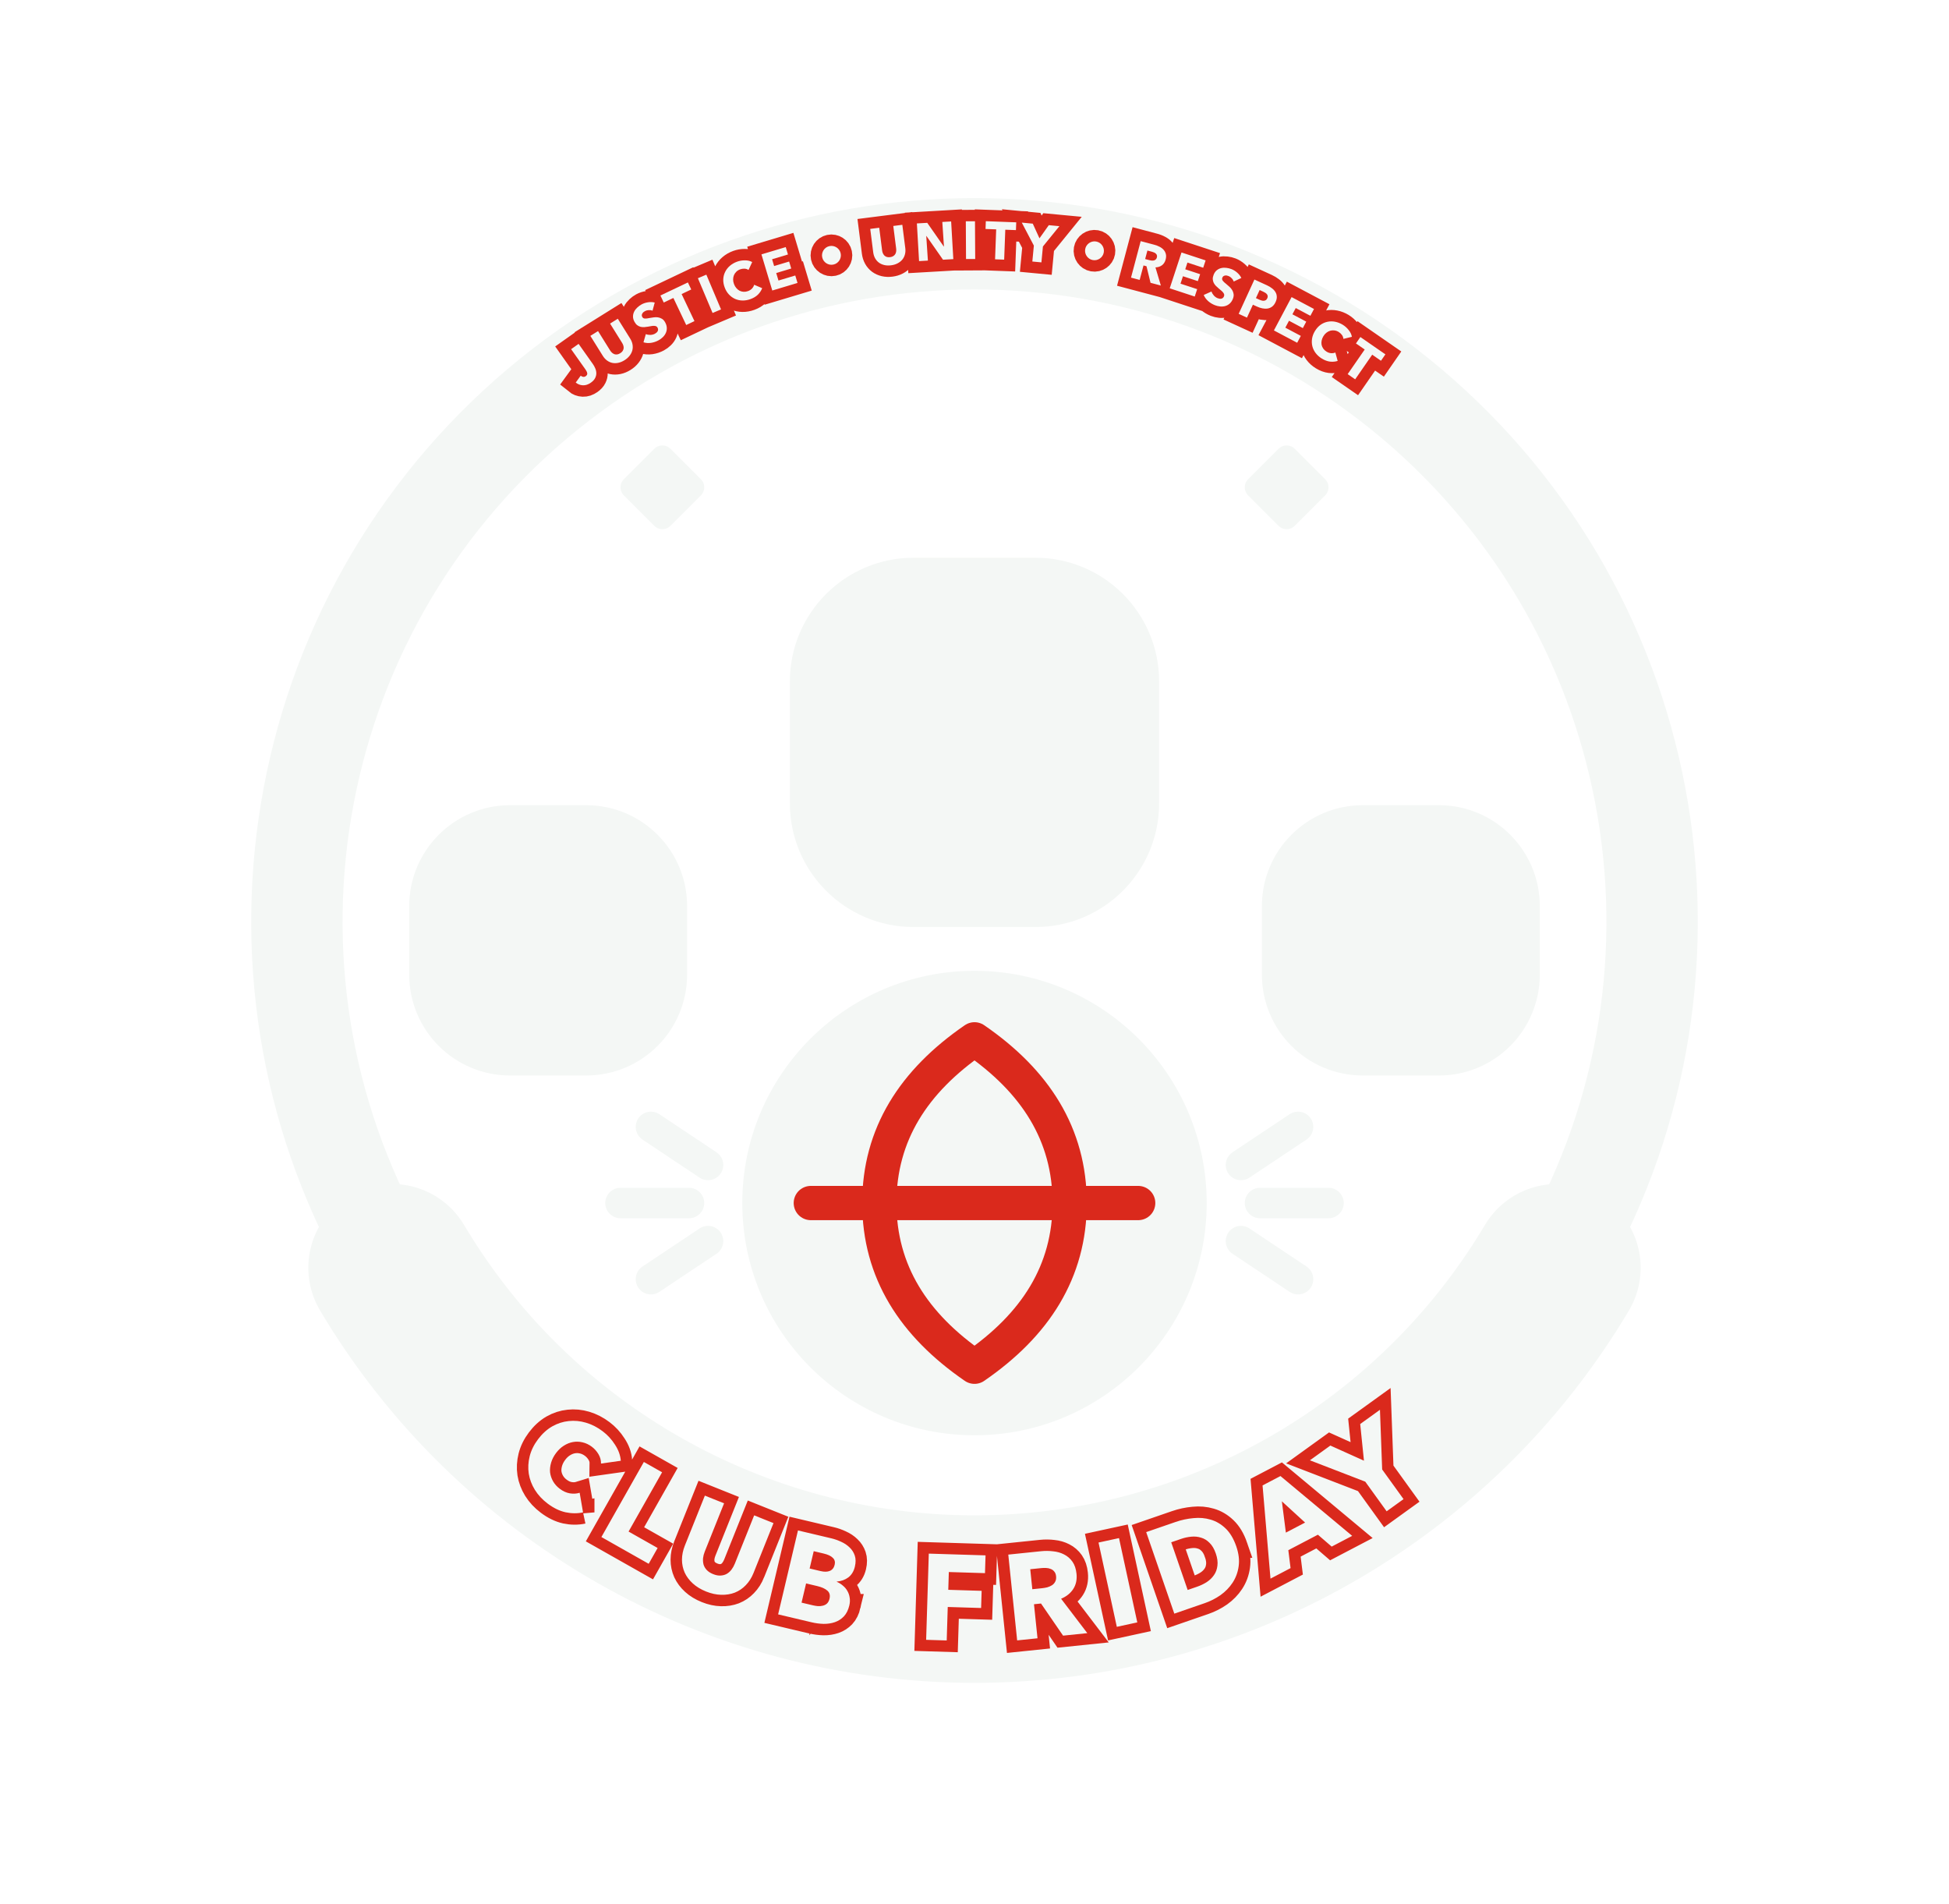
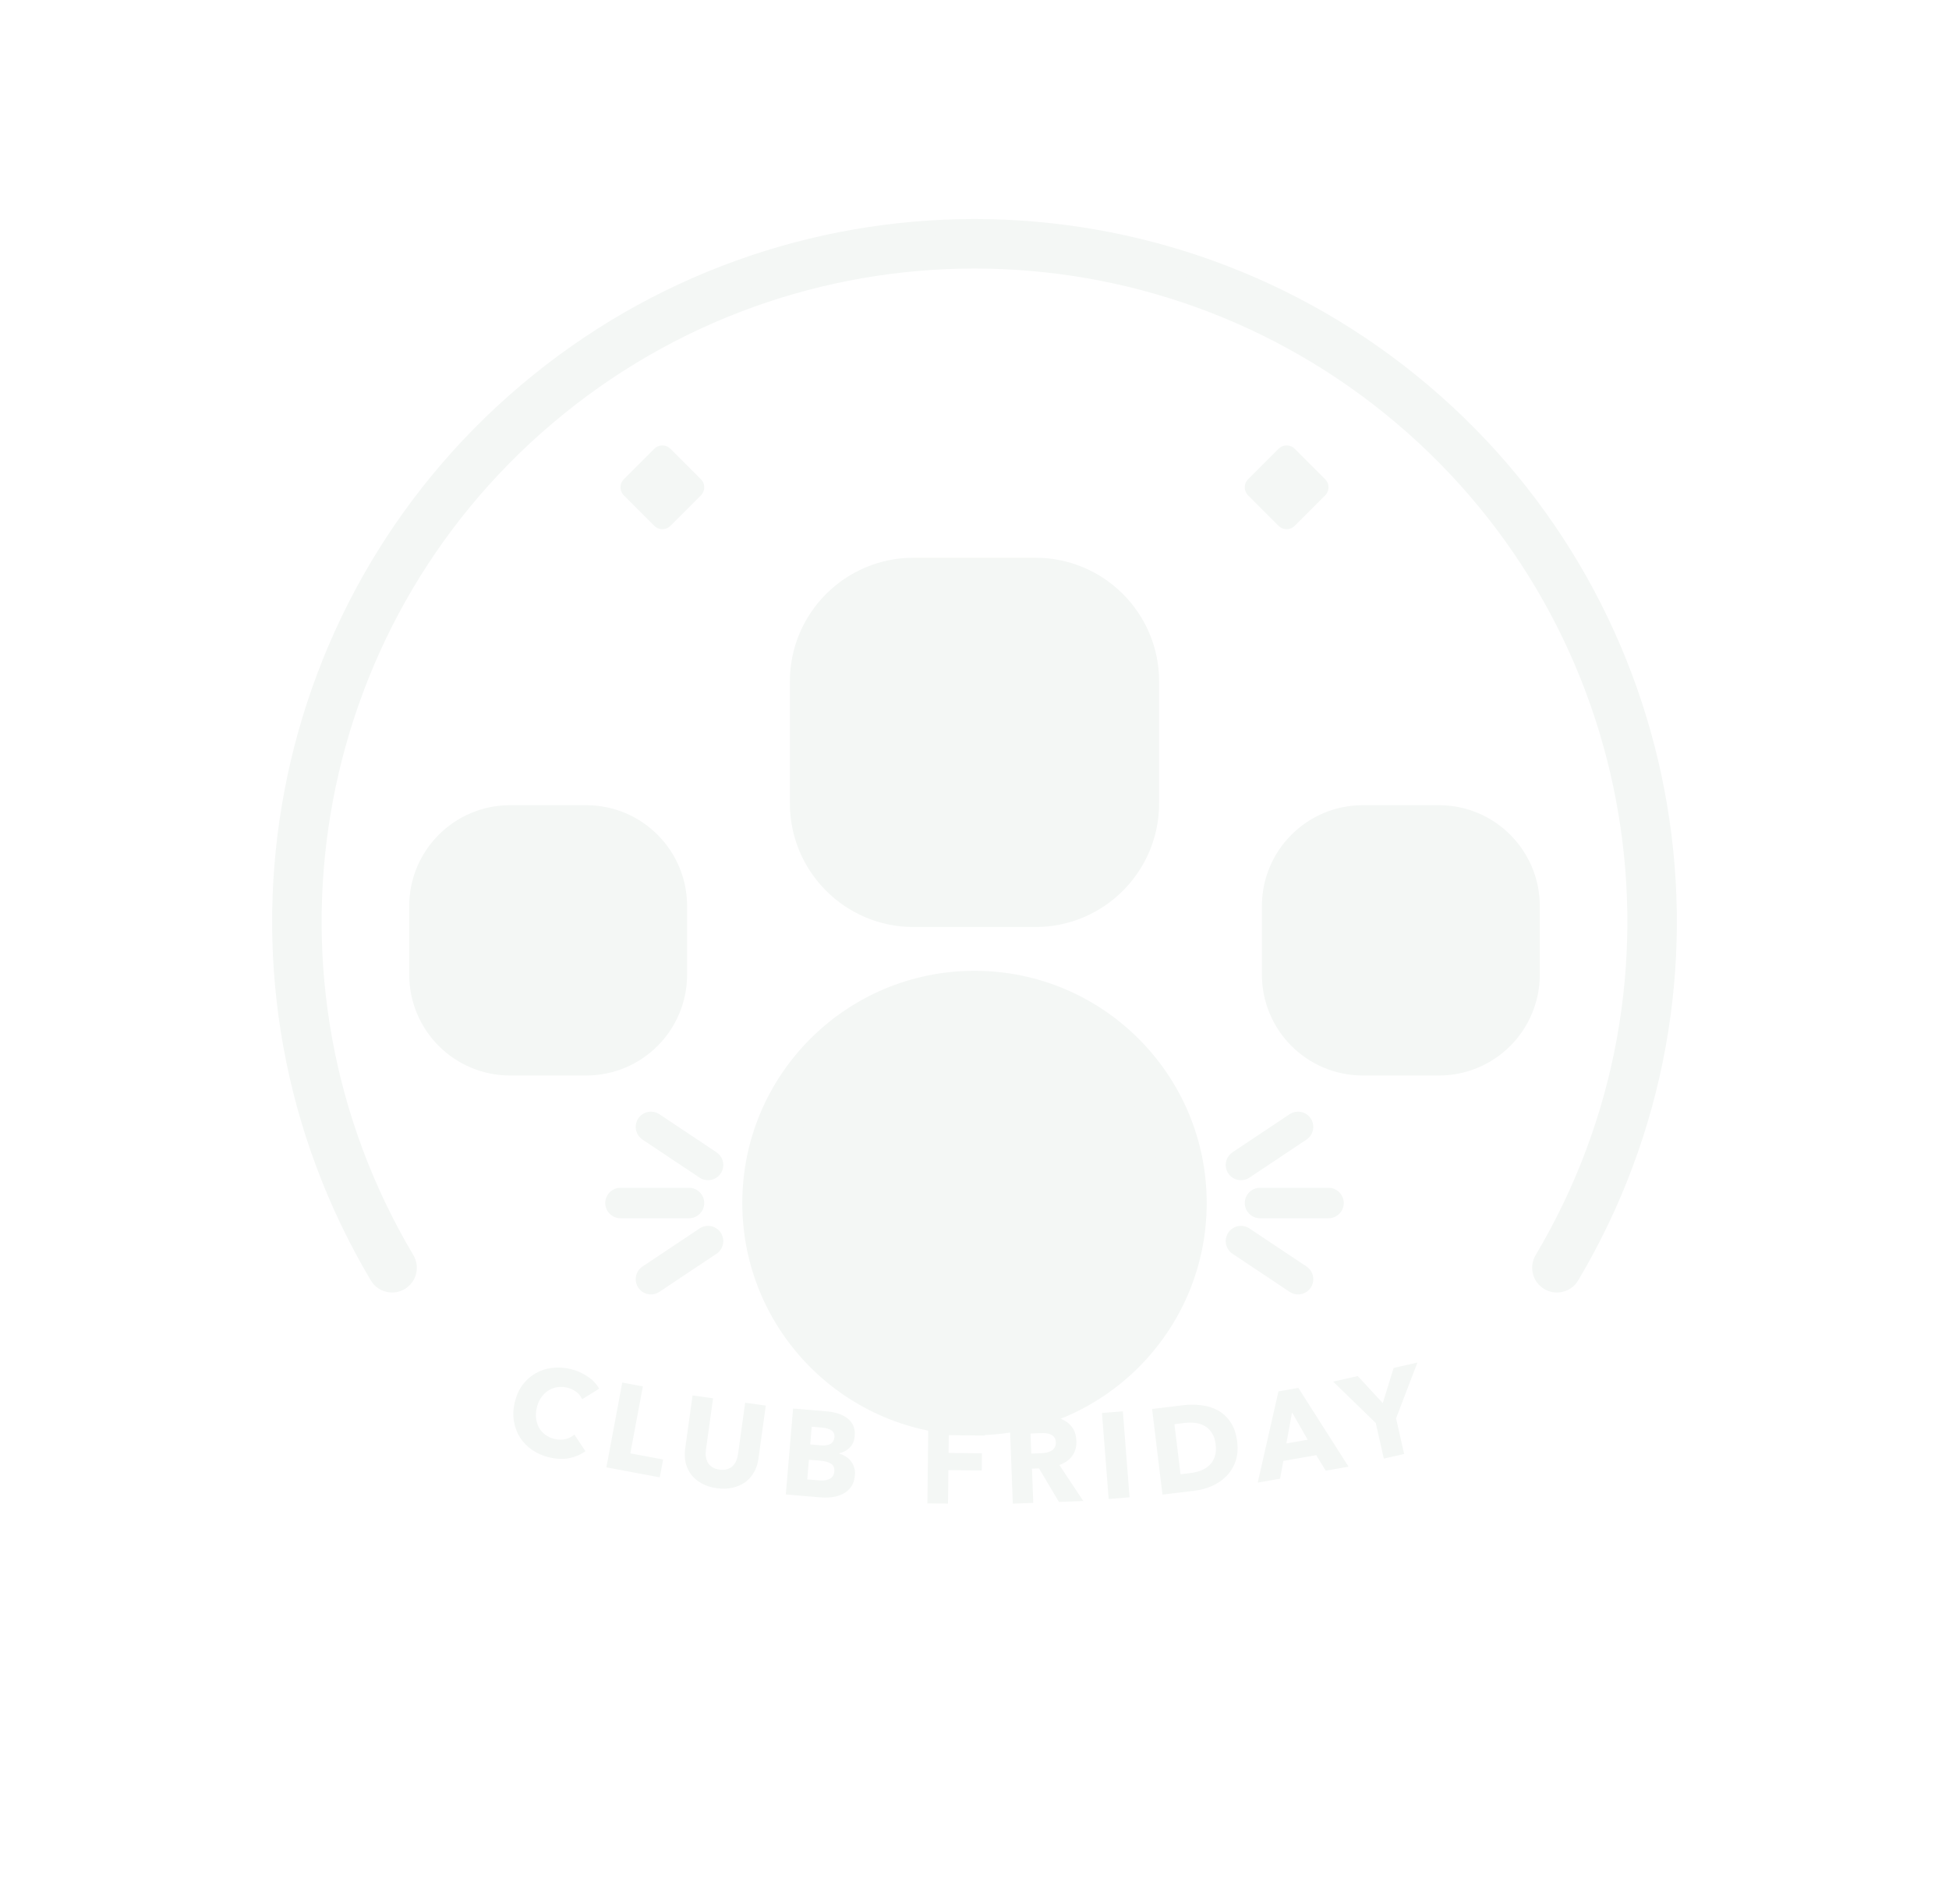
- <svg xmlns="http://www.w3.org/2000/svg" viewBox="0 0 512 500" role="img" aria-labelledby="title desc" version="1.1" id="svg15">
-   <g stroke="#F4F7F5" stroke-width="13" stroke-linecap="round" stroke-linejoin="round" id="g8">
+ <svg xmlns="http://www.w3.org/2000/svg" viewBox="0 0 512 500" role="img" aria-labelledby="title desc" version="1.1" id="svg14">
+   <g stroke="#F4F7F5" stroke-width="13" stroke-linecap="round" stroke-linejoin="round" id="g7">
    <path fill="none" stroke="#F4F7F5" d="M103 333a178 178 0 1 1 306 0" id="path1" />
    <g id="younger-member" aria-label="younger-member">
      <rect x="114" y="218" width="60" height="58" rx="20" fill="#F4F7F5" stroke="#F4F7F5" id="rect1" />
      <circle cx="144" cy="247" r="7" fill="none" stroke="none" id="circle1" />
    </g>
    <g id="adult-member" aria-label="adult-member">
      <rect x="214" y="153" width="84" height="84" rx="26" fill="#F4F7F5" stroke="#F4F7F5" id="rect2" />
      <circle cx="256" cy="195" r="9" fill="none" stroke="none" id="circle2" />
    </g>
    <g id="older-member" aria-label="older-member">
      <rect x="338" y="218" width="60" height="58" rx="20" fill="#F4F7F5" stroke="#F4F7F5" id="rect3" />
      <circle cx="368" cy="247" r="7" fill="none" stroke="none" id="circle3" />
    </g>
    <circle cx="256" cy="316" r="55" fill="#F4F7F5" stroke="#F4F7F5" stroke-width="12" id="circle4" />
-     <path fill="none" stroke="#DA291C" stroke-width="9" d="M256 273c-16 11-25 25-25 43s9 32 25 43m0-86c16 11 25 25 25 43s-9 32-25 43m-43-43h86" id="path4" />
+     <path fill="none" stroke="none" stroke-width="9" d="M256 273c-16 11-25 25-25 43s9 32 25 43m0-86c16 11 25 25 25 43s-9 32-25 43m-43-43h86" id="path4" />
    <path fill="none" stroke="#F4F7F5" stroke-width="8" d="M181 316h-18M186 306l-15-10M186 326l-15 10M331 316h18M326 306l15-10M326 326l15 10" id="path5" />
-     <path fill="none" stroke="#F4F7F5" d="M103 333a178 178 0 0 0 306 0" id="path6" />
-     <path fill="#F4F7F5" stroke="#F4F7F5" stroke-width="6" d="m174 120 8 8-8 8-8-8z" id="path7" />
-     <path fill="#F4F7F5" stroke="#F4F7F5" stroke-width="6" d="m338 120 8 8-8 8-8-8z" id="path8" />
+     <path fill="#F4F7F5" stroke="#F4F7F5" stroke-width="6" d="m174 120 8 8-8 8-8-8z" id="path6" />
+     <path fill="#F4F7F5" stroke="#F4F7F5" stroke-width="6" d="m338 120 8 8-8 8-8-8z" id="path7" />
  </g>
-   <defs id="defs8">
+   <defs id="defs7">
    <path id="motto-arc" d="M103 333a178 178 0 1 1 306 0" />
-     <path id="name-arc" d="M103 333a178 178 0 0 0 306 0" />
+     <path id="name-arc" d="M100 370 Q256 420 412 370" />
  </defs>
-   <path d="M103 333a178 178 0 1 1 306 0" fill="none" stroke="#F4F7F5" stroke-width="24" stroke-linecap="round" id="path9" />
-   <path d="M103 333a178 178 0 0 0 306 0" fill="none" stroke="#F4F7F5" stroke-width="44" stroke-linecap="round" id="path10" />
-   <g font-family="Avenir Next, Trebuchet MS, Arial, sans-serif" text-anchor="middle" id="g15">
-     <g id="text14" style="font-weight:700;font-size:14px;letter-spacing:1.5;stroke:#da291c;stroke-width:6;paint-order:stroke fill" aria-label="JUSTICE•UNITY•RESPECT">
-       <path style="fill:#f4f7f5" d="m 155.767,95.652 q 0.34,0.48 0.597,1.087 0.269,0.598 0.287,1.254 0.022,0.636 -0.302,1.294 -0.312,0.65 -1.135,1.232 -1.029,0.728 -2.086,0.687 -1.066,-0.052 -1.885,-0.724 l 1.313,-1.804 q 0.306,0.263 0.65,0.312 0.355,0.041 0.663,-0.178 0.48,-0.34 0.394,-0.776 -0.074,-0.445 -0.455,-0.982 l -3.777,-5.337 1.966,-1.391 3.769,5.325 z m 9.796,-6.688 q 0.474,0.76 0.605,1.553 0.136,0.773 -0.058,1.521 -0.201,0.736 -0.723,1.408 -0.51,0.664 -1.329,1.175 -0.832,0.519 -1.652,0.684 -0.821,0.165 -1.558,0.015 -0.745,-0.163 -1.379,-0.625 -0.642,-0.474 -1.116,-1.234 l -3.267,-5.239 2.02,-1.259 3.163,5.073 q 0.215,0.345 0.491,0.602 0.288,0.25 0.621,0.388 0.338,0.119 0.724,0.076 0.398,-0.05 0.825,-0.317 0.428,-0.267 0.636,-0.594 0.22,-0.335 0.262,-0.691 0.035,-0.368 -0.075,-0.729 -0.109,-0.361 -0.324,-0.705 l -3.163,-5.073 2.031,-1.267 3.267,5.239 z m 5.857,-7.349 q -0.458,-0.198 -1.008,-0.154 -0.544,0.025 -0.95,0.245 -0.209,0.114 -0.411,0.271 -0.189,0.15 -0.301,0.355 -0.119,0.192 -0.148,0.431 -0.024,0.22 0.116,0.478 0.12,0.221 0.287,0.322 0.179,0.094 0.411,0.111 0.245,0.011 0.544,-0.025 0.293,-0.047 0.654,-0.116 0.523,-0.093 1.103,-0.169 0.573,-0.088 1.127,-0.007 0.554,0.082 1.053,0.384 0.492,0.29 0.846,0.942 0.407,0.751 0.425,1.458 0.023,0.688 -0.251,1.299 -0.274,0.611 -0.783,1.11 -0.509,0.5 -1.149,0.847 -0.935,0.508 -1.982,0.662 -1.054,0.142 -1.96,-0.147 l 0.616,-2.151 q 0.534,0.22 1.197,0.21 0.669,-0.029 1.186,-0.309 0.234,-0.127 0.429,-0.296 0.195,-0.169 0.295,-0.367 0.112,-0.204 0.11,-0.442 -0.002,-0.238 -0.142,-0.496 -0.134,-0.246 -0.35,-0.352 -0.217,-0.105 -0.524,-0.114 -0.302,-0.027 -0.706,0.049 -0.399,0.057 -0.903,0.156 -0.492,0.092 -0.998,0.128 -0.494,0.029 -0.967,-0.08 -0.468,-0.128 -0.885,-0.427 -0.412,-0.318 -0.732,-0.909 -0.394,-0.726 -0.379,-1.403 0.015,-0.677 0.314,-1.27 0.299,-0.593 0.822,-1.068 0.516,-0.487 1.131,-0.821 0.738,-0.401 1.648,-0.544 0.922,-0.15 1.788,0.065 z m 7.638,-4.377 3.375,7.107 -2.163,1.027 -3.375,-7.107 -2.529,1.201 -0.877,-1.846 7.221,-3.43 0.877,1.846 z m 8.136,4.973 -3.856,-9.131 2.218,-0.937 3.856,9.131 z M 200.224,75.696 q -0.358,0.936 -1.11,1.689 -0.758,0.74 -1.941,1.174 -1.078,0.395 -2.128,0.377 -1.037,-0.022 -1.944,-0.421 -0.911,-0.412 -1.625,-1.179 -0.714,-0.767 -1.113,-1.858 -0.41,-1.117 -0.361,-2.164 0.062,-1.052 0.514,-1.933 0.447,-0.895 1.242,-1.574 0.795,-0.679 1.86,-1.069 0.986,-0.361 2.062,-0.353 1.085,-0.01 1.922,0.444 l -0.966,2.084 q -0.474,-0.318 -1.064,-0.341 -0.59,-0.022 -1.129,0.175 -0.592,0.217 -1.009,0.623 -0.409,0.389 -0.624,0.9 -0.215,0.511 -0.22,1.109 -0.009,0.585 0.217,1.203 0.231,0.631 0.621,1.084 0.39,0.454 0.871,0.709 0.49,0.238 1.053,0.27 0.563,0.032 1.142,-0.18 0.67,-0.246 1.074,-0.692 0.403,-0.446 0.551,-0.977 l 2.104,0.899 z m 2.656,0.613 -2.85,-9.493 6.383,-1.916 0.584,1.944 -4.17,1.252 0.535,1.783 3.942,-1.183 0.551,1.837 -3.942,1.183 0.592,1.971 4.412,-1.324 0.588,1.958 z" id="path15" />
-       <path style="fill:#f4f7f5" d="m 220.84,66.548 q 0.109,0.506 0.011,0.986 -0.098,0.479 -0.355,0.878 -0.258,0.399 -0.655,0.685 -0.397,0.286 -0.903,0.395 -0.506,0.109 -0.986,0.011 -0.479,-0.098 -0.878,-0.355 -0.399,-0.258 -0.685,-0.655 -0.286,-0.397 -0.395,-0.903 -0.109,-0.506 -0.011,-0.986 0.098,-0.479 0.355,-0.878 0.258,-0.399 0.655,-0.685 0.397,-0.286 0.903,-0.395 0.506,-0.109 0.986,-0.011 0.479,0.098 0.878,0.355 0.399,0.258 0.685,0.655 0.286,0.397 0.395,0.903 z" id="path16" />
-       <path style="fill:#f4f7f5" d="m 237.819,65.176 q 0.113,0.889 -0.099,1.664 -0.2,0.759 -0.688,1.358 -0.49,0.584 -1.245,0.977 -0.741,0.39 -1.699,0.512 -0.972,0.124 -1.787,-0.069 -0.815,-0.193 -1.422,-0.638 -0.609,-0.459 -0.992,-1.144 -0.385,-0.699 -0.498,-1.588 l -0.778,-6.125 2.361,-0.3 0.754,5.93 q 0.051,0.403 0.194,0.752 0.157,0.347 0.402,0.612 0.258,0.25 0.626,0.372 0.382,0.121 0.882,0.057 0.5,-0.064 0.826,-0.274 0.34,-0.213 0.527,-0.519 0.185,-0.32 0.236,-0.693 0.051,-0.373 1.6e-4,-0.776 l -0.754,-5.93 2.375,-0.302 0.778,6.125 z m 9.907,3.044 -4.358,-6.24 -0.042,0.002 0.431,6.468 -2.32,0.134 -0.573,-9.895 2.725,-0.158 4.343,6.227 0.042,-0.002 -0.43,-6.454 2.32,-0.134 0.573,9.895 z m 6.05,-0.178 -0.058,-9.912 2.408,-0.014 0.058,9.912 z m 10.313,-7.703 -0.295,7.862 -2.392,-0.09 0.295,-7.862 -2.798,-0.105 0.076,-2.043 7.988,0.299 -0.076,2.043 z m 9.886,4.398 -0.397,4.181 -2.383,-0.226 0.397,-4.181 -3.168,-6.038 2.885,0.274 1.758,3.851 2.451,-3.452 2.787,0.264 z" id="path17" />
-       <path style="fill:#f4f7f5" d="m 289.958,66.311 q -0.091,0.51 -0.363,0.916 -0.272,0.406 -0.662,0.678 -0.39,0.272 -0.865,0.386 -0.476,0.114 -0.985,0.023 -0.51,-0.091 -0.916,-0.363 -0.406,-0.272 -0.678,-0.662 -0.272,-0.39 -0.386,-0.865 -0.114,-0.476 -0.023,-0.985 0.091,-0.51 0.363,-0.916 0.272,-0.406 0.662,-0.678 0.39,-0.272 0.865,-0.386 0.476,-0.114 0.985,-0.023 0.51,0.091 0.916,0.363 0.406,0.272 0.678,0.662 0.272,0.39 0.386,0.865 0.114,0.476 0.023,0.985 z" id="path18" />
-       <path style="fill:#f4f7f5" d="m 302.245,74.283 -1.062,-4.352 -0.785,-0.208 -1.009,3.802 -2.273,-0.603 2.542,-9.581 3.654,0.969 q 0.69,0.183 1.3,0.504 0.627,0.311 1.052,0.786 0.438,0.478 0.602,1.116 0.164,0.637 -0.055,1.463 -0.258,0.974 -0.962,1.497 -0.704,0.523 -1.713,0.56 l 1.416,4.764 z m 1.668,-6.669 q 0.09,-0.338 -0.005,-0.581 -0.078,-0.252 -0.279,-0.422 -0.184,-0.179 -0.458,-0.295 -0.26,-0.112 -0.517,-0.181 l -1.231,-0.327 -0.592,2.233 1.096,0.291 q 0.284,0.075 0.593,0.114 0.312,0.025 0.588,-0.032 0.276,-0.057 0.486,-0.248 0.223,-0.187 0.32,-0.552 z m 3.372,8.118 3.096,-9.416 6.331,2.082 -0.634,1.928 -4.136,-1.36 -0.582,1.769 3.91,1.286 -0.599,1.822 -3.91,-1.286 -0.643,1.955 4.376,1.439 -0.638,1.942 z m 16.807,-1.778 q -0.144,-0.477 -0.531,-0.87 -0.369,-0.4 -0.8,-0.569 -0.222,-0.087 -0.472,-0.14 -0.237,-0.048 -0.465,-0.002 -0.223,0.033 -0.425,0.164 -0.184,0.124 -0.291,0.397 -0.092,0.235 -0.062,0.427 0.043,0.197 0.18,0.386 0.15,0.194 0.369,0.4 0.225,0.193 0.51,0.425 0.408,0.34 0.84,0.735 0.437,0.382 0.732,0.858 0.295,0.476 0.385,1.053 0.095,0.563 -0.175,1.254 -0.311,0.795 -0.841,1.264 -0.511,0.461 -1.155,0.645 -0.643,0.184 -1.354,0.116 -0.71,-0.068 -1.388,-0.333 -0.991,-0.388 -1.784,-1.089 -0.788,-0.714 -1.15,-1.593 l 2.042,-0.914 q 0.176,0.55 0.611,1.051 0.453,0.493 1.001,0.708 0.248,0.097 0.503,0.137 0.255,0.04 0.47,-0.011 0.228,-0.046 0.409,-0.201 0.181,-0.155 0.288,-0.428 0.102,-0.261 0.043,-0.494 -0.059,-0.234 -0.25,-0.474 -0.173,-0.248 -0.492,-0.509 -0.301,-0.268 -0.701,-0.59 -0.387,-0.317 -0.741,-0.681 -0.341,-0.359 -0.562,-0.791 -0.203,-0.44 -0.244,-0.952 -0.022,-0.52 0.223,-1.146 0.301,-0.769 0.828,-1.194 0.527,-0.425 1.173,-0.578 0.646,-0.153 1.346,-0.059 0.705,0.081 1.357,0.336 0.782,0.306 1.478,0.91 0.709,0.608 1.102,1.409 z m 11.002,5.381 q -0.362,0.789 -0.906,1.202 -0.538,0.4 -1.186,0.503 -0.648,0.103 -1.367,-0.042 -0.719,-0.145 -1.419,-0.466 l -1.082,-0.496 -1.558,3.398 -2.176,-0.998 4.133,-9.009 3.309,1.518 q 0.738,0.339 1.304,0.783 0.585,0.438 0.904,0.984 0.338,0.54 0.36,1.197 0.041,0.65 -0.315,1.426 z m -2.182,-0.985 q 0.146,-0.318 0.112,-0.58 -0.034,-0.262 -0.198,-0.476 -0.164,-0.214 -0.426,-0.38 -0.25,-0.161 -0.542,-0.295 l -0.954,-0.438 -0.975,2.125 0.916,0.42 q 0.305,0.14 0.609,0.218 0.303,0.078 0.578,0.049 0.287,-0.022 0.508,-0.167 0.226,-0.158 0.372,-0.476 z m 1.744,8.444 4.643,-8.757 5.888,3.122 -0.951,1.793 -3.847,-2.04 -0.872,1.645 3.636,1.928 -0.898,1.695 -3.636,-1.928 -0.964,1.818 4.069,2.158 -0.957,1.806 z m 16.749,8.008 q -0.955,0.303 -2.013,0.184 -1.051,-0.132 -2.127,-0.787 -0.981,-0.597 -1.621,-1.43 -0.628,-0.825 -0.882,-1.783 -0.246,-0.969 -0.09,-2.005 0.156,-1.036 0.76,-2.029 0.619,-1.016 1.468,-1.63 0.861,-0.607 1.832,-0.802 0.979,-0.207 2.005,-0.009 1.026,0.199 1.995,0.789 0.897,0.546 1.561,1.393 0.684,0.842 0.85,1.78 l -2.232,0.542 q -0.047,-0.569 -0.397,-1.045 -0.35,-0.475 -0.84,-0.774 -0.538,-0.328 -1.116,-0.401 -0.559,-0.078 -1.093,0.072 -0.534,0.15 -1.005,0.519 -0.463,0.357 -0.806,0.919 -0.349,0.574 -0.461,1.161 -0.112,0.588 -0.012,1.124 0.119,0.531 0.445,0.992 0.326,0.461 0.852,0.781 0.61,0.371 1.21,0.409 0.6,0.038 1.108,-0.178 l 0.607,2.206 z m 9.073,-1.636 -4.477,6.47 -1.969,-1.362 4.477,-6.47 -2.302,-1.593 1.163,-1.681 6.573,4.549 -1.163,1.681 z" id="path19" />
+   <path d="M103 333a178 178 0 1 1 306 0" fill="none" stroke="none" stroke-width="0" stroke-linecap="round" id="path8" />
+   <path d="M100 370 Q256 420 412 370" fill="none" stroke="none" stroke-width="0" stroke-linecap="round" id="path9" />
+   <g font-family="Avenir Next, Trebuchet MS, Arial, sans-serif" text-anchor="middle" id="g14">
+     <g id="text13" style="font-weight:700;font-size:14px;letter-spacing:1.5;stroke-width:0;paint-order:stroke fill" aria-label="JUSTICE•UNITY•RESPECT">
+       <path style="fill:#f4f7f5" d="m 155.767,95.652 q 0.34,0.48 0.597,1.087 0.269,0.598 0.287,1.254 0.022,0.636 -0.302,1.294 -0.312,0.65 -1.135,1.232 -1.029,0.728 -2.086,0.687 -1.066,-0.052 -1.885,-0.724 l 1.313,-1.804 q 0.306,0.263 0.65,0.312 0.355,0.041 0.663,-0.178 0.48,-0.34 0.394,-0.776 -0.074,-0.445 -0.455,-0.982 l -3.777,-5.337 1.966,-1.391 3.769,5.325 z m 9.796,-6.688 q 0.474,0.76 0.605,1.553 0.136,0.773 -0.058,1.521 -0.201,0.736 -0.723,1.408 -0.51,0.664 -1.329,1.175 -0.832,0.519 -1.652,0.684 -0.821,0.165 -1.558,0.015 -0.745,-0.163 -1.379,-0.625 -0.642,-0.474 -1.116,-1.234 l -3.267,-5.239 2.02,-1.259 3.163,5.073 q 0.215,0.345 0.491,0.602 0.288,0.25 0.621,0.388 0.338,0.119 0.724,0.076 0.398,-0.05 0.825,-0.317 0.428,-0.267 0.636,-0.594 0.22,-0.335 0.262,-0.691 0.035,-0.368 -0.075,-0.729 -0.109,-0.361 -0.324,-0.705 l -3.163,-5.073 2.031,-1.267 3.267,5.239 z m 5.857,-7.349 q -0.458,-0.198 -1.008,-0.154 -0.544,0.025 -0.95,0.245 -0.209,0.114 -0.411,0.271 -0.189,0.15 -0.301,0.355 -0.119,0.192 -0.148,0.431 -0.024,0.22 0.116,0.478 0.12,0.221 0.287,0.322 0.179,0.094 0.411,0.111 0.245,0.011 0.544,-0.025 0.293,-0.047 0.654,-0.116 0.523,-0.093 1.103,-0.169 0.573,-0.088 1.127,-0.007 0.554,0.082 1.053,0.384 0.492,0.29 0.846,0.942 0.407,0.751 0.425,1.458 0.023,0.688 -0.251,1.299 -0.274,0.611 -0.783,1.11 -0.509,0.5 -1.149,0.847 -0.935,0.508 -1.982,0.662 -1.054,0.142 -1.96,-0.147 l 0.616,-2.151 q 0.534,0.22 1.197,0.21 0.669,-0.029 1.186,-0.309 0.234,-0.127 0.429,-0.296 0.195,-0.169 0.295,-0.367 0.112,-0.204 0.11,-0.442 -0.002,-0.238 -0.142,-0.496 -0.134,-0.246 -0.35,-0.352 -0.217,-0.105 -0.524,-0.114 -0.302,-0.027 -0.706,0.049 -0.399,0.057 -0.903,0.156 -0.492,0.092 -0.998,0.128 -0.494,0.029 -0.967,-0.08 -0.468,-0.128 -0.885,-0.427 -0.412,-0.318 -0.732,-0.909 -0.394,-0.726 -0.379,-1.403 0.015,-0.677 0.314,-1.27 0.299,-0.593 0.822,-1.068 0.516,-0.487 1.131,-0.821 0.738,-0.401 1.648,-0.544 0.922,-0.15 1.788,0.065 z m 7.638,-4.377 3.375,7.107 -2.163,1.027 -3.375,-7.107 -2.529,1.201 -0.877,-1.846 7.221,-3.43 0.877,1.846 z m 8.136,4.973 -3.856,-9.131 2.218,-0.937 3.856,9.131 z M 200.224,75.696 q -0.358,0.936 -1.11,1.689 -0.758,0.74 -1.941,1.174 -1.078,0.395 -2.128,0.377 -1.037,-0.022 -1.944,-0.421 -0.911,-0.412 -1.625,-1.179 -0.714,-0.767 -1.113,-1.858 -0.41,-1.117 -0.361,-2.164 0.062,-1.052 0.514,-1.933 0.447,-0.895 1.242,-1.574 0.795,-0.679 1.86,-1.069 0.986,-0.361 2.062,-0.353 1.085,-0.01 1.922,0.444 l -0.966,2.084 q -0.474,-0.318 -1.064,-0.341 -0.59,-0.022 -1.129,0.175 -0.592,0.217 -1.009,0.623 -0.409,0.389 -0.624,0.9 -0.215,0.511 -0.22,1.109 -0.009,0.585 0.217,1.203 0.231,0.631 0.621,1.084 0.39,0.454 0.871,0.709 0.49,0.238 1.053,0.27 0.563,0.032 1.142,-0.18 0.67,-0.246 1.074,-0.692 0.403,-0.446 0.551,-0.977 l 2.104,0.899 z m 2.656,0.613 -2.85,-9.493 6.383,-1.916 0.584,1.944 -4.17,1.252 0.535,1.783 3.942,-1.183 0.551,1.837 -3.942,1.183 0.592,1.971 4.412,-1.324 0.588,1.958 z" id="path14" />
+       <path style="fill:#f4f7f5" d="m 220.84,66.548 q 0.109,0.506 0.011,0.986 -0.098,0.479 -0.355,0.878 -0.258,0.399 -0.655,0.685 -0.397,0.286 -0.903,0.395 -0.506,0.109 -0.986,0.011 -0.479,-0.098 -0.878,-0.355 -0.399,-0.258 -0.685,-0.655 -0.286,-0.397 -0.395,-0.903 -0.109,-0.506 -0.011,-0.986 0.098,-0.479 0.355,-0.878 0.258,-0.399 0.655,-0.685 0.397,-0.286 0.903,-0.395 0.506,-0.109 0.986,-0.011 0.479,0.098 0.878,0.355 0.399,0.258 0.685,0.655 0.286,0.397 0.395,0.903 z" id="path15" />
+       <path style="fill:#f4f7f5" d="m 237.819,65.176 q 0.113,0.889 -0.099,1.664 -0.2,0.759 -0.688,1.358 -0.49,0.584 -1.245,0.977 -0.741,0.39 -1.699,0.512 -0.972,0.124 -1.787,-0.069 -0.815,-0.193 -1.422,-0.638 -0.609,-0.459 -0.992,-1.144 -0.385,-0.699 -0.498,-1.588 l -0.778,-6.125 2.361,-0.3 0.754,5.93 q 0.051,0.403 0.194,0.752 0.157,0.347 0.402,0.612 0.258,0.25 0.626,0.372 0.382,0.121 0.882,0.057 0.5,-0.064 0.826,-0.274 0.34,-0.213 0.527,-0.519 0.185,-0.32 0.236,-0.693 0.051,-0.373 1.6e-4,-0.776 l -0.754,-5.93 2.375,-0.302 0.778,6.125 z m 9.907,3.044 -4.358,-6.24 -0.042,0.002 0.431,6.468 -2.32,0.134 -0.573,-9.895 2.725,-0.158 4.343,6.227 0.042,-0.002 -0.43,-6.454 2.32,-0.134 0.573,9.895 z m 6.05,-0.178 -0.058,-9.912 2.408,-0.014 0.058,9.912 z m 10.313,-7.703 -0.295,7.862 -2.392,-0.09 0.295,-7.862 -2.798,-0.105 0.076,-2.043 7.988,0.299 -0.076,2.043 z m 9.886,4.398 -0.397,4.181 -2.383,-0.226 0.397,-4.181 -3.168,-6.038 2.885,0.274 1.758,3.851 2.451,-3.452 2.787,0.264 z" id="path16" />
+       <path style="fill:#f4f7f5" d="m 289.958,66.311 q -0.091,0.51 -0.363,0.916 -0.272,0.406 -0.662,0.678 -0.39,0.272 -0.865,0.386 -0.476,0.114 -0.985,0.023 -0.51,-0.091 -0.916,-0.363 -0.406,-0.272 -0.678,-0.662 -0.272,-0.39 -0.386,-0.865 -0.114,-0.476 -0.023,-0.985 0.091,-0.51 0.363,-0.916 0.272,-0.406 0.662,-0.678 0.39,-0.272 0.865,-0.386 0.476,-0.114 0.985,-0.023 0.51,0.091 0.916,0.363 0.406,0.272 0.678,0.662 0.272,0.39 0.386,0.865 0.114,0.476 0.023,0.985 z" id="path17" />
+       <path style="fill:#f4f7f5" d="m 302.245,74.283 -1.062,-4.352 -0.785,-0.208 -1.009,3.802 -2.273,-0.603 2.542,-9.581 3.654,0.969 q 0.69,0.183 1.3,0.504 0.627,0.311 1.052,0.786 0.438,0.478 0.602,1.116 0.164,0.637 -0.055,1.463 -0.258,0.974 -0.962,1.497 -0.704,0.523 -1.713,0.56 l 1.416,4.764 z m 1.668,-6.669 q 0.09,-0.338 -0.005,-0.581 -0.078,-0.252 -0.279,-0.422 -0.184,-0.179 -0.458,-0.295 -0.26,-0.112 -0.517,-0.181 l -1.231,-0.327 -0.592,2.233 1.096,0.291 q 0.284,0.075 0.593,0.114 0.312,0.025 0.588,-0.032 0.276,-0.057 0.486,-0.248 0.223,-0.187 0.32,-0.552 z m 3.372,8.118 3.096,-9.416 6.331,2.082 -0.634,1.928 -4.136,-1.36 -0.582,1.769 3.91,1.286 -0.599,1.822 -3.91,-1.286 -0.643,1.955 4.376,1.439 -0.638,1.942 z m 16.807,-1.778 q -0.144,-0.477 -0.531,-0.87 -0.369,-0.4 -0.8,-0.569 -0.222,-0.087 -0.472,-0.14 -0.237,-0.048 -0.465,-0.002 -0.223,0.033 -0.425,0.164 -0.184,0.124 -0.291,0.397 -0.092,0.235 -0.062,0.427 0.043,0.197 0.18,0.386 0.15,0.194 0.369,0.4 0.225,0.193 0.51,0.425 0.408,0.34 0.84,0.735 0.437,0.382 0.732,0.858 0.295,0.476 0.385,1.053 0.095,0.563 -0.175,1.254 -0.311,0.795 -0.841,1.264 -0.511,0.461 -1.155,0.645 -0.643,0.184 -1.354,0.116 -0.71,-0.068 -1.388,-0.333 -0.991,-0.388 -1.784,-1.089 -0.788,-0.714 -1.15,-1.593 l 2.042,-0.914 q 0.176,0.55 0.611,1.051 0.453,0.493 1.001,0.708 0.248,0.097 0.503,0.137 0.255,0.04 0.47,-0.011 0.228,-0.046 0.409,-0.201 0.181,-0.155 0.288,-0.428 0.102,-0.261 0.043,-0.494 -0.059,-0.234 -0.25,-0.474 -0.173,-0.248 -0.492,-0.509 -0.301,-0.268 -0.701,-0.59 -0.387,-0.317 -0.741,-0.681 -0.341,-0.359 -0.562,-0.791 -0.203,-0.44 -0.244,-0.952 -0.022,-0.52 0.223,-1.146 0.301,-0.769 0.828,-1.194 0.527,-0.425 1.173,-0.578 0.646,-0.153 1.346,-0.059 0.705,0.081 1.357,0.336 0.782,0.306 1.478,0.91 0.709,0.608 1.102,1.409 z m 11.002,5.381 q -0.362,0.789 -0.906,1.202 -0.538,0.4 -1.186,0.503 -0.648,0.103 -1.367,-0.042 -0.719,-0.145 -1.419,-0.466 l -1.082,-0.496 -1.558,3.398 -2.176,-0.998 4.133,-9.009 3.309,1.518 q 0.738,0.339 1.304,0.783 0.585,0.438 0.904,0.984 0.338,0.54 0.36,1.197 0.041,0.65 -0.315,1.426 z m -2.182,-0.985 q 0.146,-0.318 0.112,-0.58 -0.034,-0.262 -0.198,-0.476 -0.164,-0.214 -0.426,-0.38 -0.25,-0.161 -0.542,-0.295 l -0.954,-0.438 -0.975,2.125 0.916,0.42 q 0.305,0.14 0.609,0.218 0.303,0.078 0.578,0.049 0.287,-0.022 0.508,-0.167 0.226,-0.158 0.372,-0.476 z m 1.744,8.444 4.643,-8.757 5.888,3.122 -0.951,1.793 -3.847,-2.04 -0.872,1.645 3.636,1.928 -0.898,1.695 -3.636,-1.928 -0.964,1.818 4.069,2.158 -0.957,1.806 z m 16.749,8.008 q -0.955,0.303 -2.013,0.184 -1.051,-0.132 -2.127,-0.787 -0.981,-0.597 -1.621,-1.43 -0.628,-0.825 -0.882,-1.783 -0.246,-0.969 -0.09,-2.005 0.156,-1.036 0.76,-2.029 0.619,-1.016 1.468,-1.63 0.861,-0.607 1.832,-0.802 0.979,-0.207 2.005,-0.009 1.026,0.199 1.995,0.789 0.897,0.546 1.561,1.393 0.684,0.842 0.85,1.78 l -2.232,0.542 q -0.047,-0.569 -0.397,-1.045 -0.35,-0.475 -0.84,-0.774 -0.538,-0.328 -1.116,-0.401 -0.559,-0.078 -1.093,0.072 -0.534,0.15 -1.005,0.519 -0.463,0.357 -0.806,0.919 -0.349,0.574 -0.461,1.161 -0.112,0.588 -0.012,1.124 0.119,0.531 0.445,0.992 0.326,0.461 0.852,0.781 0.61,0.371 1.21,0.409 0.6,0.038 1.108,-0.178 l 0.607,2.206 z m 9.073,-1.636 -4.477,6.47 -1.969,-1.362 4.477,-6.47 -2.302,-1.593 1.163,-1.681 6.573,4.549 -1.163,1.681 z" id="path18" />
    </g>
-     <path d="m 153.164,397.256 q -2.241,0.477 -4.621,-0.032 -2.361,-0.535 -4.662,-2.266 -2.097,-1.577 -3.368,-3.615 -1.245,-2.018 -1.607,-4.252 -0.342,-2.26 0.243,-4.582 0.586,-2.322 2.182,-4.445 1.635,-2.174 3.704,-3.38 2.095,-1.187 4.348,-1.414 2.272,-0.253 4.563,0.429 2.29,0.682 4.362,2.24 1.918,1.443 3.24,3.518 1.367,2.069 1.536,4.239 l -5.198,0.735 q 0.021,-1.306 -0.668,-2.465 -0.69,-1.159 -1.738,-1.948 -1.151,-0.866 -2.45,-1.162 -1.254,-0.303 -2.502,-0.08 -1.248,0.222 -2.401,0.957 -1.134,0.709 -2.038,1.911 -0.923,1.227 -1.309,2.539 -0.386,1.311 -0.279,2.553 0.152,1.235 0.79,2.356 0.638,1.121 1.764,1.967 1.304,0.981 2.661,1.201 1.356,0.22 2.56,-0.156 l 0.888,5.153 z m 4.822,6.476 11.155,-19.72 4.791,2.71 -8.807,15.57 7.632,4.317 -2.348,4.15 z m 39.965,9.442 q -0.761,1.901 -2.045,3.214 -1.242,1.295 -2.883,1.948 -1.628,0.623 -3.571,0.569 -1.913,-0.042 -3.963,-0.863 -2.079,-0.833 -3.493,-2.123 -1.414,-1.29 -2.132,-2.853 -0.707,-1.593 -0.712,-3.387 0.007,-1.824 0.768,-3.726 l 5.246,-13.101 5.05,2.022 -5.079,12.685 q -0.345,0.862 -0.446,1.717 -0.072,0.868 0.124,1.67 0.237,0.784 0.837,1.438 0.63,0.666 1.699,1.094 1.069,0.428 1.955,0.369 0.915,-0.047 1.628,-0.451 0.725,-0.434 1.242,-1.123 0.517,-0.689 0.862,-1.551 l 5.079,-12.685 5.08,2.034 -5.246,13.101 z m 25.168,8.523 q -0.427,1.806 -1.438,2.882 -1.004,1.045 -2.364,1.513 -1.36,0.467 -2.967,0.449 -1.568,-0.042 -3.157,-0.418 l -8.782,-2.077 5.215,-22.048 8.782,2.077 q 1.277,0.302 2.55,0.899 1.28,0.566 2.215,1.478 0.943,0.881 1.37,2.133 0.427,1.252 0.029,2.934 -0.435,1.837 -1.718,2.816 -1.276,0.948 -3.021,1.094 l -0.015,0.062 q 0.897,0.377 1.604,1.004 0.745,0.604 1.182,1.398 0.468,0.801 0.604,1.754 0.167,0.96 -0.09,2.05 z m -3.854,-10.678 q 0.265,-1.121 -0.489,-1.826 -0.716,-0.728 -2.397,-1.126 l -2.616,-0.619 -1.075,4.547 2.865,0.678 q 1.495,0.354 2.444,-0.047 0.988,-0.424 1.268,-1.607 z m -1.354,8.92 q 0.324,-1.37 -0.578,-2.143 -0.902,-0.772 -2.615,-1.178 l -2.958,-0.7 -1.193,5.045 2.99,0.707 q 0.623,0.147 1.299,0.209 0.715,0.037 1.31,-0.118 0.627,-0.148 1.087,-0.565 0.468,-0.448 0.659,-1.258 z m 31.344,-7.017 -0.144,4.67 8.764,0.27 -0.139,4.51 -8.764,-0.27 -0.271,8.796 -5.405,-0.167 0.698,-22.645 14.905,0.46 -0.144,4.67 z m 30.014,16.712 -5.795,-8.441 -1.846,0.191 0.925,8.944 -5.348,0.553 -2.33,-22.536 8.594,-0.888 q 1.623,-0.168 3.187,0.024 1.593,0.157 2.884,0.828 1.324,0.667 2.191,1.897 0.867,1.229 1.068,3.171 0.237,2.292 -0.843,3.98 -1.08,1.688 -3.207,2.584 l 6.886,9.036 z m -1.838,-15.606 q -0.082,-0.796 -0.482,-1.237 -0.371,-0.476 -0.938,-0.675 -0.539,-0.234 -1.217,-0.26 -0.646,-0.03 -1.251,0.033 l -2.897,0.299 0.543,5.252 2.578,-0.267 q 0.668,-0.069 1.359,-0.237 0.687,-0.2 1.23,-0.545 0.543,-0.346 0.838,-0.923 0.326,-0.581 0.237,-1.44 z m 15.955,13.29 -4.804,-22.141 5.379,-1.167 4.804,22.141 z m 31.385,-21.13 q 0.97,2.813 0.621,5.236 -0.329,2.382 -1.595,4.307 -1.245,1.885 -3.174,3.261 -1.939,1.346 -4.147,2.108 l -7.986,2.755 -7.387,-21.418 7.744,-2.671 q 2.269,-0.783 4.665,-1 2.386,-0.247 4.538,0.398 2.142,0.615 3.91,2.307 1.768,1.692 2.812,4.717 z m -5.385,1.857 q -0.626,-1.815 -1.638,-2.786 -0.992,-1.012 -2.23,-1.363 -1.218,-0.392 -2.593,-0.256 -1.345,0.125 -2.676,0.584 l -2.571,0.887 4.32,12.524 2.45,-0.845 q 1.392,-0.48 2.558,-1.221 1.186,-0.781 1.904,-1.841 0.748,-1.07 0.905,-2.479 0.188,-1.419 -0.428,-3.204 z m 30.446,-1.802 -3.622,-3.125 -7.768,4.066 0.588,4.712 -5.273,2.76 -2.085,-24.48 4.706,-2.463 18.841,15.711 z m -13.088,-11.895 1.054,8.225 5.047,-2.641 z m 26.348,-8.363 5.616,7.786 -4.438,3.201 -5.616,-7.786 -14.541,-5.609 5.372,-3.875 8.824,3.973 -0.986,-9.626 5.191,-3.744 z" id="text15" style="font-weight:800;font-size:32px;letter-spacing:4;fill:#f4f7f5;stroke:#da291c;stroke-width:6;paint-order:stroke fill" aria-label="CLUB FRIDAY" />
+     <path d="m 153.785,381.183 q -1.858,1.34 -4.241,1.835 -2.376,0.464 -5.18,-0.192 -2.555,-0.597 -4.54,-1.948 -1.953,-1.344 -3.186,-3.242 -1.225,-1.929 -1.626,-4.291 -0.401,-2.361 0.203,-4.948 0.619,-2.649 2.025,-4.588 1.437,-1.932 3.407,-3.049 1.977,-1.148 4.348,-1.449 2.371,-0.3 4.895,0.289 2.337,0.546 4.384,1.912 2.085,1.342 3.116,3.259 l -4.459,2.77 q -0.508,-1.203 -1.606,-1.986 -1.099,-0.783 -2.376,-1.081 -1.402,-0.328 -2.71,-0.075 -1.269,0.229 -2.322,0.936 -1.053,0.707 -1.811,1.844 -0.751,1.106 -1.094,2.571 -0.35,1.496 -0.173,2.851 0.176,1.356 0.775,2.449 0.637,1.069 1.674,1.837 1.036,0.768 2.407,1.088 1.589,0.371 2.919,0.025 1.33,-0.346 2.279,-1.176 l 2.892,4.357 z m 5.513,4.243 4.168,-22.269 5.41,1.013 -3.291,17.583 8.618,1.613 -0.877,4.687 z m 39.936,-2.243 q -0.282,2.029 -1.212,3.612 -0.894,1.556 -2.329,2.584 -1.431,0.997 -3.33,1.412 -1.867,0.419 -4.054,0.116 -2.219,-0.308 -3.901,-1.22 -1.683,-0.912 -2.756,-2.256 -1.069,-1.376 -1.506,-3.117 -0.432,-1.772 -0.151,-3.801 l 1.94,-13.978 5.388,0.748 -1.879,13.534 q -0.128,0.919 -0.02,1.774 0.139,0.859 0.522,1.591 0.419,0.704 1.159,1.195 0.771,0.495 1.912,0.653 1.141,0.158 1.986,-0.112 0.877,-0.266 1.472,-0.83 0.6,-0.595 0.936,-1.389 0.336,-0.793 0.464,-1.712 l 1.879,-13.534 5.42,0.752 -1.94,13.978 z m 25.354,4.287 q -0.157,1.849 -0.998,3.063 -0.839,1.181 -2.115,1.844 -1.277,0.662 -2.869,0.881 -1.558,0.189 -3.184,0.051 l -8.992,-0.763 1.915,-22.575 8.992,0.763 q 1.307,0.111 2.654,0.514 1.349,0.371 2.409,1.136 1.062,0.732 1.669,1.908 0.607,1.175 0.461,2.897 -0.16,1.881 -1.285,3.038 -1.123,1.125 -2.827,1.527 l -0.005,0.064 q 0.943,0.241 1.734,0.757 0.826,0.488 1.375,1.209 0.581,0.724 0.856,1.646 0.307,0.925 0.212,2.041 z m -5.383,-9.995 q 0.097,-1.148 -0.752,-1.734 -0.815,-0.615 -2.537,-0.761 l -2.678,-0.227 -0.395,4.655 2.933,0.249 q 1.531,0.13 2.411,-0.406 0.915,-0.565 1.018,-1.776 z m -0.027,9.022 q 0.119,-1.403 -0.887,-2.034 -1.006,-0.631 -2.76,-0.78 l -3.029,-0.257 -0.438,5.165 3.061,0.26 q 0.638,0.054 1.315,0.015 0.712,-0.068 1.279,-0.309 0.598,-0.238 0.992,-0.719 0.397,-0.512 0.467,-1.341 z m 30.063,-9.529 -0.053,4.672 8.767,0.099 -0.051,4.512 -8.767,-0.099 -0.099,8.799 -5.408,-0.061 0.255,-22.655 14.911,0.168 -0.053,4.672 z m 28.942,17.54 -5.231,-8.801 -1.855,0.07 0.338,8.986 -5.372,0.202 -0.853,-22.64 8.634,-0.325 q 1.631,-0.061 3.179,0.233 1.579,0.261 2.824,1.014 1.277,0.752 2.062,2.036 0.785,1.283 0.858,3.234 0.087,2.302 -1.101,3.916 -1.188,1.614 -3.369,2.368 l 6.281,9.466 z m -0.815,-15.692 q -0.03,-0.799 -0.4,-1.266 -0.339,-0.5 -0.892,-0.735 -0.522,-0.269 -1.198,-0.339 -0.643,-0.072 -1.251,-0.049 l -2.91,0.11 0.199,5.276 2.59,-0.098 q 0.672,-0.025 1.371,-0.148 0.699,-0.154 1.263,-0.464 0.565,-0.309 0.896,-0.866 0.363,-0.558 0.331,-1.421 z m 13.88,14.914 -1.763,-22.587 5.487,-0.428 1.763,22.587 z m 33.761,-14.995 q 0.358,2.954 -0.492,5.249 -0.822,2.259 -2.464,3.876 -1.614,1.582 -3.788,2.522 -2.179,0.909 -4.498,1.189 l -8.387,1.016 -2.725,-22.492 8.133,-0.985 q 2.383,-0.289 4.771,0.002 2.384,0.259 4.353,1.342 1.965,1.051 3.338,3.077 1.374,2.026 1.758,5.202 z m -5.655,0.685 q -0.231,-1.906 -1.016,-3.068 -0.758,-1.198 -1.894,-1.801 -1.109,-0.639 -2.482,-0.795 -1.341,-0.16 -2.739,0.009 l -2.7,0.327 1.593,13.152 2.573,-0.312 q 1.461,-0.177 2.757,-0.656 1.324,-0.515 2.248,-1.4 0.956,-0.889 1.406,-2.233 0.481,-1.348 0.254,-3.222 z m 28.919,6.881 -2.502,-4.077 -8.636,1.515 -0.871,4.669 -5.862,1.028 5.447,-23.957 5.232,-0.918 13.181,20.69 z m -8.858,-15.308 -1.493,8.157 5.61,-0.984 z m 27.331,1.563 2.121,9.363 -5.337,1.209 -2.121,-9.363 -11.186,-10.852 6.46,-1.464 6.565,7.109 2.86,-9.244 6.242,-1.414 z" id="text14" style="font-weight:800;font-size:32px;letter-spacing:4;fill:#f4f7f5;stroke-width:0;paint-order:stroke fill" aria-label="CLUB FRIDAY" />
  </g>
</svg>
